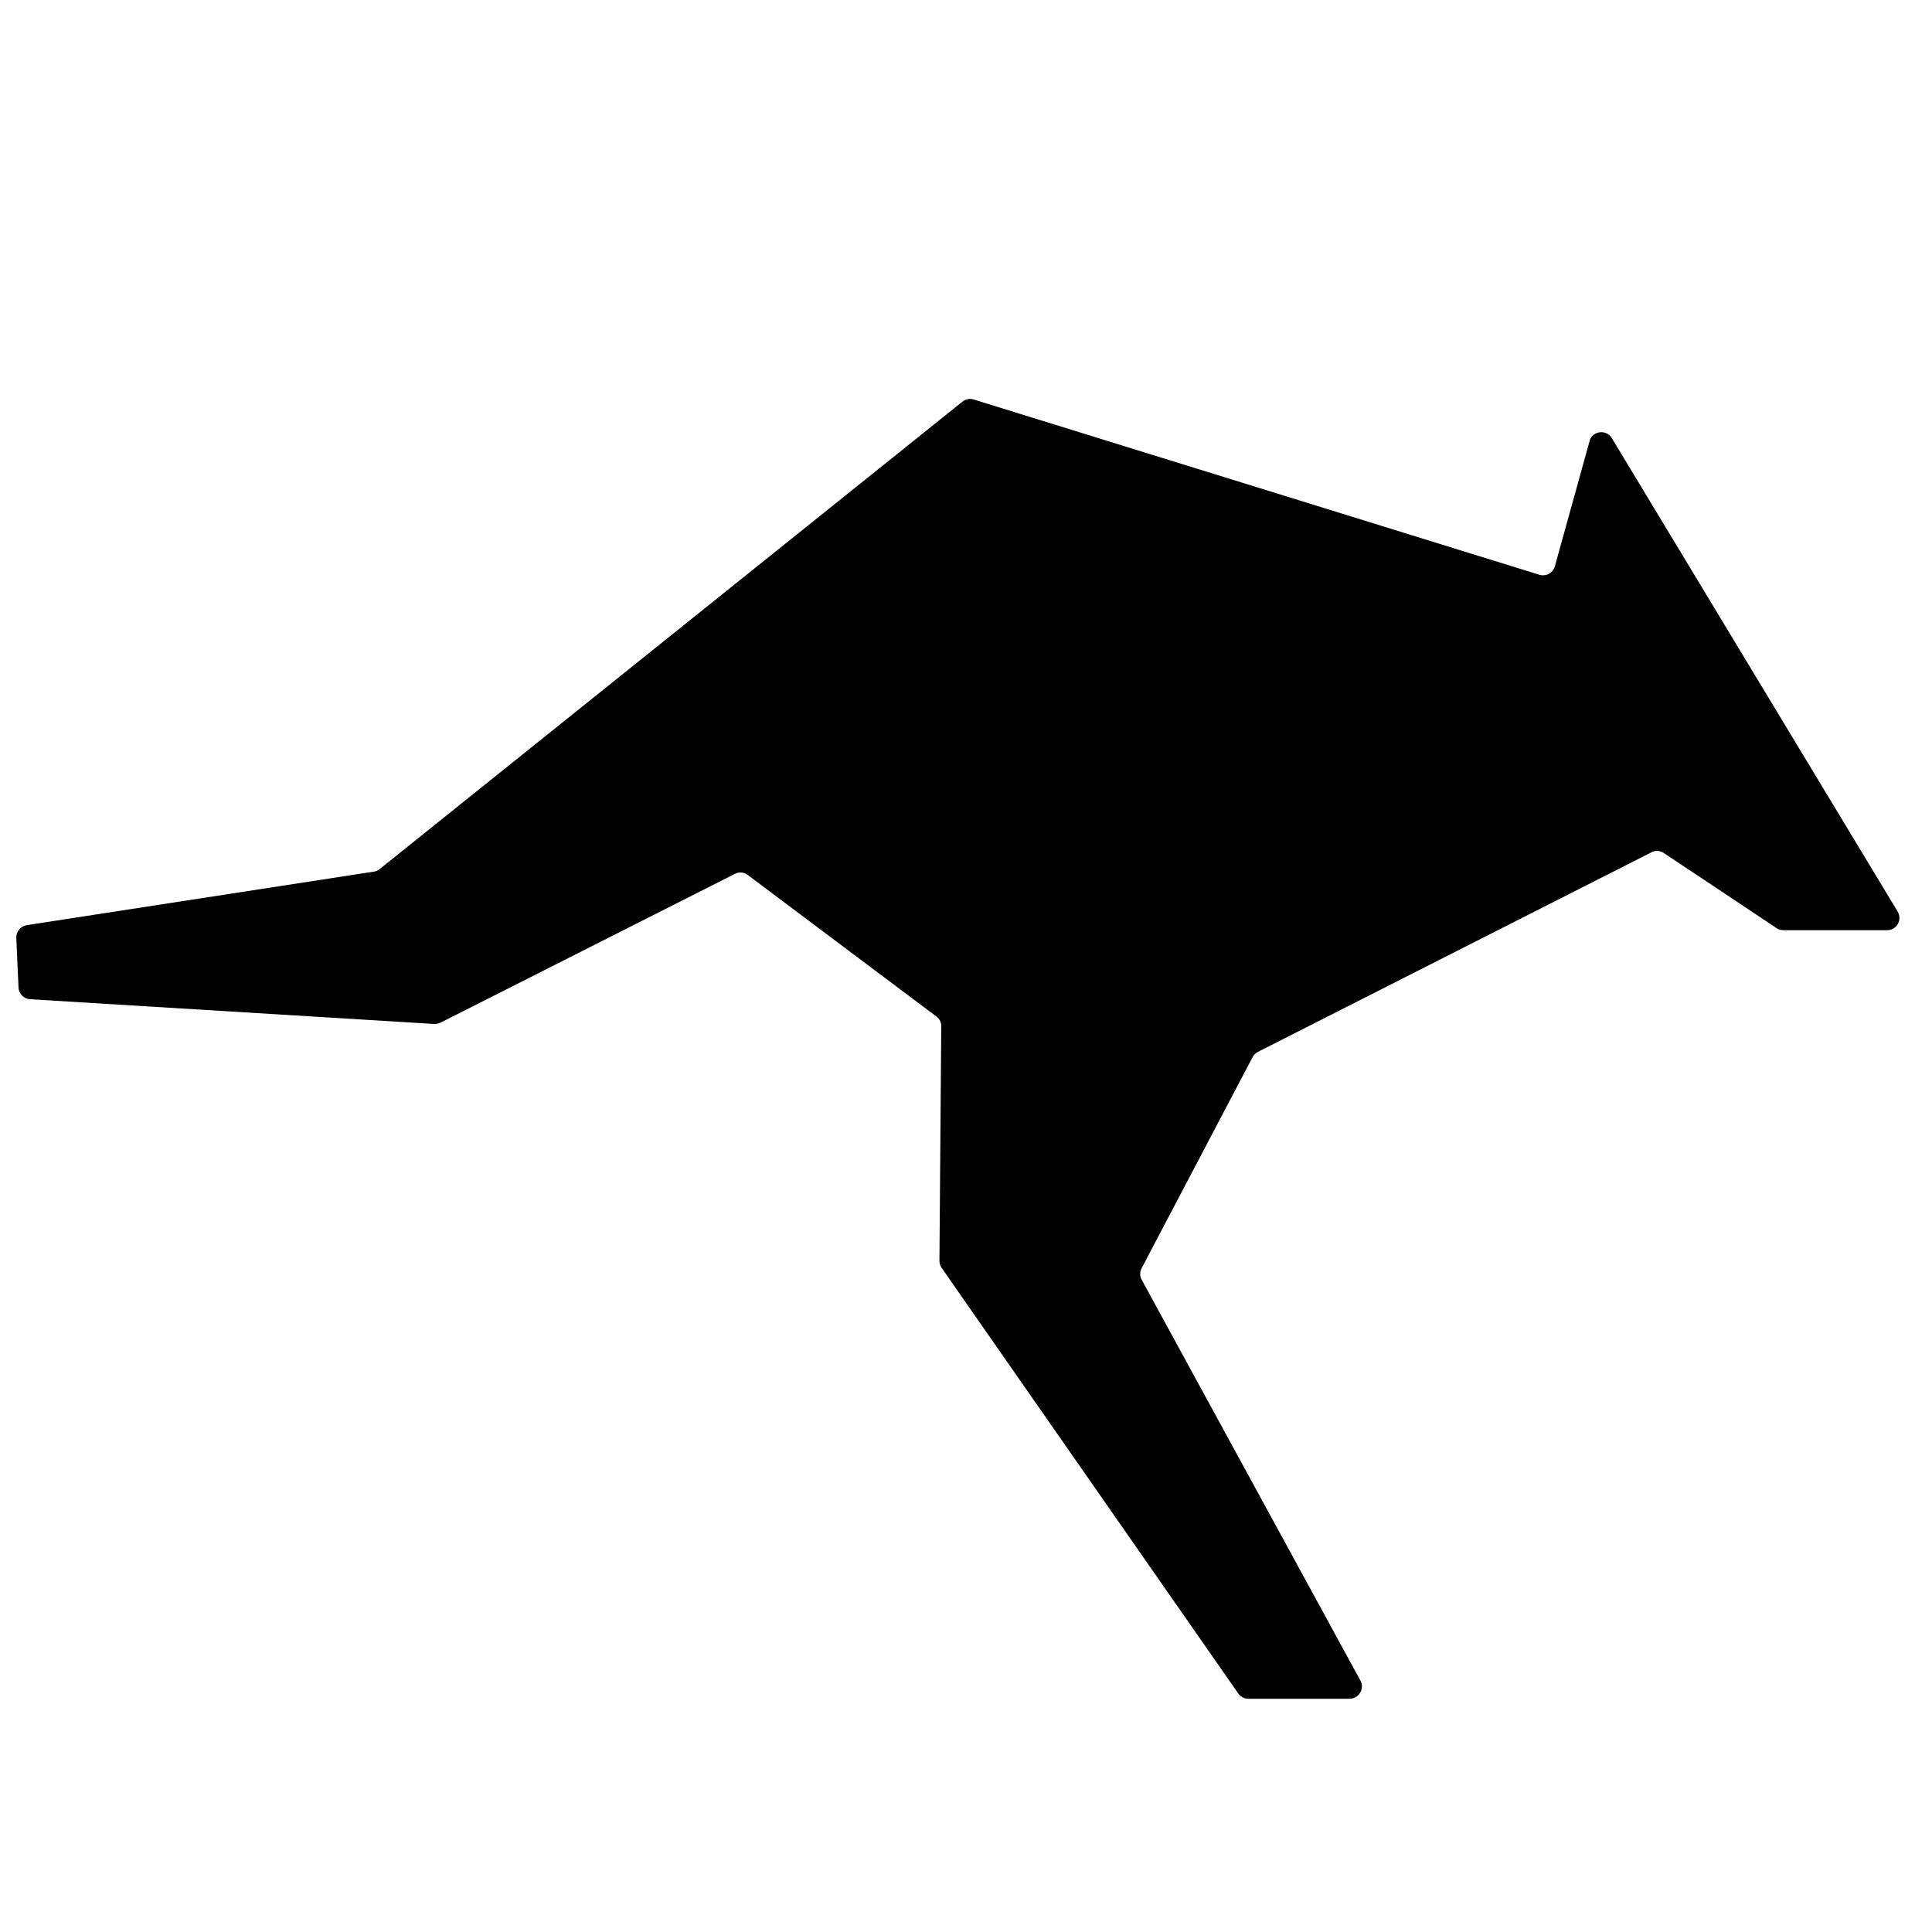
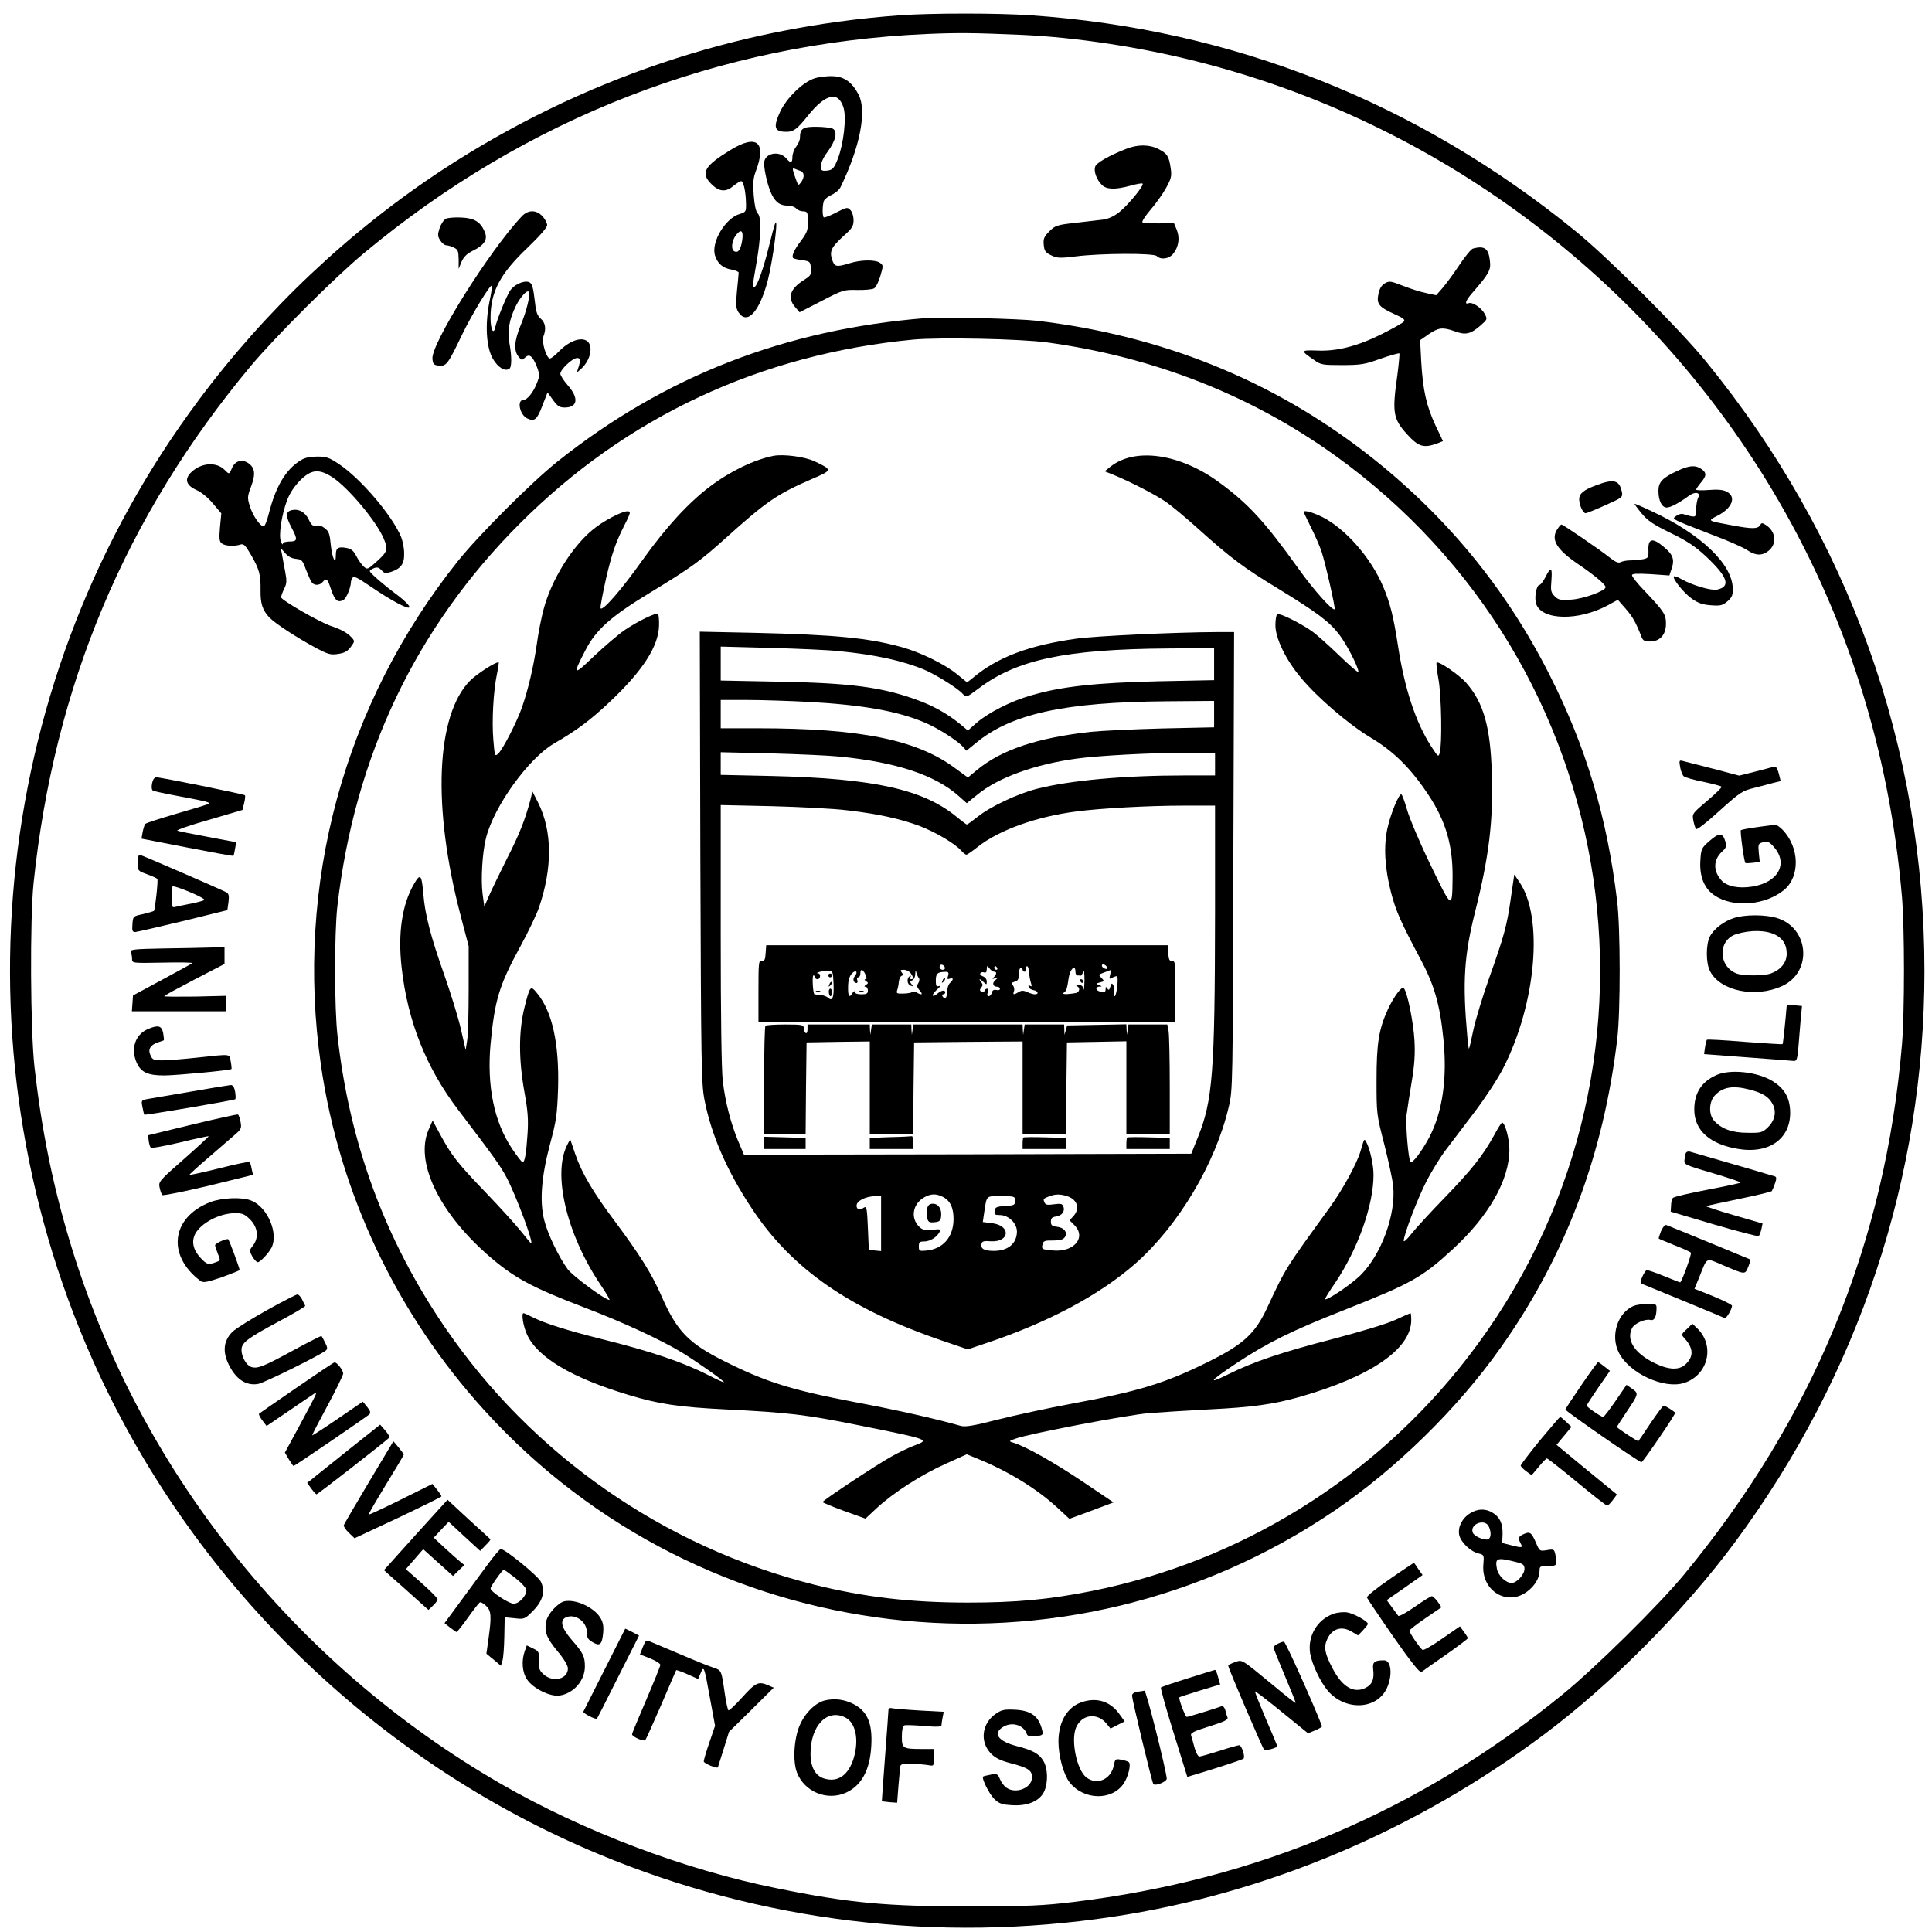
- <svg xmlns="http://www.w3.org/2000/svg" id="Layer_1" data-name="Layer 1" version="1.1" viewBox="0 0 96 96">
-   <defs>
-     <style>
-       .cls-1 {
-         fill: #000;
-         stroke-width: 0px;
-       }
-     </style>
-   </defs>
-   <path class="cls-1" d="M78.99,21.9l-1.73,6.24c-.09.33-.44.52-.77.42l-28.11-8.71c-.19-.06-.41-.02-.56.11l-28.95,23.22c-.08.07-.18.11-.29.13l-17.25,2.66c-.31.05-.53.32-.52.63l.11,2.47c.01.31.26.56.57.58l20.08,1.23c.11,0,.22-.02.31-.06l14.64-7.4c.21-.11.46-.08.64.06l9.37,7.03c.16.12.25.3.24.49l-.09,11.65c0,.13.04.25.11.35l14.74,21.15c.11.16.3.26.5.26h5.03c.46,0,.76-.5.54-.9l-10.87-19.92c-.1-.18-.1-.4,0-.58l5.51-10.48c.06-.11.15-.2.26-.26l19.56-9.92c.2-.1.43-.09.62.04l5.6,3.73c.1.07.22.1.34.1h5.15c.48,0,.77-.52.52-.93l-14.2-23.52c-.28-.46-.97-.36-1.11.15Z" />
+ <svg xmlns="http://www.w3.org/2000/svg" version="1.0" width="1024pt" height="1024pt" viewBox="0 0 1024 1024" preserveAspectRatio="xMidYMid meet">
+   <g transform="translate(0,1024) scale(0.1,-0.1)" fill="#000000" stroke="none">
+     <path d="M4770 10159 c-870 -63 -1693 -341 -2420 -816 -496 -325 -941 -745 -1300 -1228 -1086 -1458 -1302 -3404 -563 -5074 522 -1180 1496 -2133 2688 -2629 859 -358 1797 -471 2725 -331 815 123 1602 456 2280 963 358 267 747 659 1015 1021 657 887 1005 1934 1005 3028 0 1185 -400 2302 -1157 3230 -138 170 -520 552 -690 690 -838 683 -1819 1073 -2891 1146 -175 12 -522 12 -692 0z m650 -104 c282 -13 622 -64 925 -141 1267 -319 2369 -1139 3047 -2269 390 -651 622 -1377 689 -2160 14 -172 14 -605 0 -780 -89 -1055 -469 -1979 -1154 -2809 -135 -164 -471 -495 -645 -637 -760 -619 -1616 -982 -2593 -1100 -157 -19 -236 -23 -544 -23 -443 -1 -642 17 -1029 96 -488 98 -1027 303 -1461 553 -1103 637 -1929 1677 -2288 2885 -89 297 -147 586 -184 912 -22 194 -25 787 -5 978 109 1045 487 1944 1151 2740 127 152 445 470 601 599 858 715 1882 1113 2985 1161 166 7 248 6 505 -5z" />
+     <path d="M4318 9825 c-63 -20 -150 -105 -184 -179 -34 -75 -30 -100 18 -104 51 -4 69 8 131 86 93 116 161 131 188 41 16 -52 1 -188 -30 -270 -18 -46 -27 -58 -49 -62 -15 -3 -30 -3 -34 0 -18 10 -5 55 28 98 43 58 55 108 28 123 -11 5 -49 10 -87 10 -72 1 -87 -10 -87 -58 0 -12 -9 -33 -20 -47 -11 -14 -20 -39 -20 -54 0 -34 -9 -36 -32 -9 -39 45 -118 28 -118 -25 0 -41 21 -128 41 -167 22 -43 45 -58 87 -58 16 0 35 -7 42 -15 7 -8 23 -15 36 -15 20 0 24 -5 26 -32 3 -62 -1 -76 -35 -122 -37 -48 -53 -83 -43 -94 4 -3 25 -8 49 -11 40 -6 42 -8 45 -43 3 -34 -1 -39 -37 -62 -74 -47 -89 -94 -47 -143 l24 -28 117 60 c112 58 118 60 188 58 39 -1 79 3 89 8 10 5 25 35 34 66 16 54 16 57 -2 70 -24 17 -99 17 -160 -2 -71 -22 -81 -20 -94 20 -14 44 -4 65 63 126 44 39 51 51 51 82 0 22 -7 44 -17 54 -15 16 -20 15 -76 -14 -33 -17 -62 -28 -65 -25 -9 9 -7 76 3 91 5 8 24 22 42 30 19 9 39 27 45 41 103 213 139 401 95 488 -34 65 -74 95 -133 98 -29 2 -74 -3 -100 -11z m-75 -491 c21 -8 22 -33 3 -60 -14 -18 -15 -18 -24 6 -22 60 -25 73 -11 66 8 -3 22 -9 32 -12z" />
+     <path d="M3870 9444 c-139 -85 -159 -122 -97 -182 40 -39 75 -41 115 -7 17 14 35 25 40 25 13 0 25 -57 26 -119 1 -43 -1 -45 -33 -55 -77 -22 -154 -152 -131 -221 14 -43 42 -67 88 -74 20 -4 37 -11 37 -16 0 -6 -4 -50 -9 -98 -7 -73 -5 -92 8 -112 46 -70 112 2 156 171 29 115 60 362 36 293 -3 -8 -17 -60 -31 -117 -30 -121 -63 -212 -76 -212 -12 0 -12 -4 11 130 24 138 26 242 6 259 -9 8 -17 43 -21 94 -5 65 -3 91 10 127 60 157 7 202 -135 114z m64 -477 c-8 -49 -20 -68 -40 -60 -21 8 -17 56 7 87 27 35 40 24 33 -27z" />
+     <path d="M5969 9451 c-92 -36 -160 -75 -165 -96 -7 -26 9 -68 36 -95 25 -25 72 -26 152 -4 32 9 61 14 64 11 10 -9 -81 -119 -127 -154 -26 -20 -57 -34 -83 -37 -22 -3 -88 -10 -146 -17 -98 -11 -107 -14 -138 -45 -28 -28 -33 -39 -30 -71 3 -32 8 -41 39 -56 33 -16 46 -16 130 -6 133 17 414 18 430 2 22 -22 66 -15 88 13 29 37 35 84 18 126 l-15 36 -80 -2 c-44 0 -84 2 -87 6 -4 4 15 33 42 65 28 32 65 84 83 116 28 51 31 63 25 105 -9 64 -19 79 -65 102 -48 25 -110 25 -171 1z" />
+     <path d="M2765 9093 c-170 -180 -481 -676 -473 -755 3 -29 7 -33 35 -36 39 -4 48 9 124 168 50 103 148 265 156 256 2 -2 -3 -41 -13 -86 -24 -121 -17 -242 19 -303 27 -45 63 -67 86 -52 14 8 14 67 1 136 -12 62 -1 127 35 199 25 49 60 86 68 73 9 -15 -12 -102 -43 -176 -34 -82 -38 -135 -12 -167 17 -21 19 -21 35 -5 23 22 40 8 63 -50 15 -42 15 -47 -1 -87 -18 -47 -51 -88 -71 -88 -36 0 -19 -80 21 -98 38 -18 52 -6 80 69 l27 69 29 -40 c24 -33 35 -40 62 -40 69 0 76 50 17 117 -22 25 -40 53 -40 62 0 22 59 78 85 83 21 3 24 -9 10 -52 l-8 -25 23 20 c30 27 50 68 50 103 0 76 -90 70 -169 -12 -19 -20 -40 -36 -46 -36 -19 0 -45 87 -35 116 16 41 11 73 -14 95 -18 16 -25 35 -30 82 -10 86 -15 105 -33 112 -28 10 -81 -15 -101 -48 -23 -39 -68 -151 -77 -191 -9 -44 -25 -13 -25 49 0 139 51 235 198 374 63 61 102 105 102 118 0 11 -11 32 -25 47 -33 35 -76 35 -110 -1z" />
+     <path d="M2364 9081 c-11 -5 -26 -27 -34 -50 -11 -35 -11 -43 4 -66 9 -14 23 -25 31 -25 8 0 26 -5 40 -12 22 -10 25 -18 26 -62 l0 -51 15 37 c12 27 28 43 60 59 60 29 80 59 64 98 -22 54 -54 75 -123 78 -34 2 -71 -1 -83 -6z" />
+     <path d="M7808 8923 c-10 -2 -42 -41 -72 -86 -30 -45 -70 -100 -89 -122 l-35 -40 -55 12 c-30 6 -85 24 -123 39 -62 24 -70 26 -93 13 -18 -10 -29 -28 -35 -57 -11 -53 2 -69 85 -107 48 -21 58 -29 49 -40 -6 -7 -57 -36 -113 -64 -129 -65 -240 -94 -346 -89 -88 3 -89 0 -19 -48 39 -28 46 -29 152 -29 100 0 121 4 204 34 52 18 96 30 99 28 2 -3 -3 -56 -11 -118 -28 -196 -22 -229 51 -310 62 -68 89 -76 164 -48 l27 11 -40 84 c-48 104 -66 185 -75 335 l-6 116 46 32 c52 35 73 38 138 15 56 -21 83 -15 134 29 39 34 39 35 25 62 -17 33 -66 66 -86 58 -24 -9 -15 15 19 54 88 101 100 121 94 169 -7 67 -28 83 -89 67z" />
+     <path d="M4905 8554 c-746 -60 -1382 -308 -1950 -760 -141 -113 -416 -388 -529 -529 -603 -756 -863 -1714 -725 -2670 98 -679 401 -1319 868 -1832 1156 -1271 3077 -1498 4501 -532 329 223 657 544 886 869 341 482 543 1019 616 1635 17 144 17 586 -1 730 -53 444 -165 818 -361 1204 -233 459 -552 844 -961 1163 -505 393 -1093 630 -1754 708 -94 11 -503 21 -590 14z m645 -129 c564 -77 1078 -279 1520 -595 1554 -1111 1875 -3277 709 -4785 -494 -640 -1207 -1082 -1999 -1239 -223 -44 -395 -60 -650 -60 -304 0 -550 29 -815 95 -796 200 -1495 687 -1957 1364 -317 464 -506 976 -569 1545 -17 147 -17 542 -1 685 91 796 416 1479 967 2030 565 566 1276 898 2085 975 139 13 573 4 710 -15z" />
+     <path d="M4100 7824 c-101 -20 -225 -79 -335 -161 -116 -87 -235 -217 -360 -392 -111 -157 -215 -276 -222 -254 -2 6 12 81 31 165 28 118 47 175 84 251 47 93 48 97 26 97 -29 0 -128 -52 -182 -97 -111 -91 -220 -267 -261 -423 -11 -41 -28 -124 -36 -185 -17 -118 -44 -233 -77 -330 -26 -77 -103 -227 -127 -249 -18 -17 -19 -14 -26 70 -9 102 0 261 19 352 7 34 11 62 9 62 -20 0 -114 -61 -150 -96 -183 -183 -203 -672 -51 -1249 l42 -160 0 -225 c0 -124 -3 -247 -8 -275 l-8 -50 -25 110 c-14 61 -54 191 -89 290 -72 204 -101 316 -110 425 -9 105 -16 113 -49 56 -64 -109 -87 -263 -66 -446 32 -284 130 -530 300 -753 197 -259 222 -295 256 -358 50 -95 145 -349 130 -349 -2 0 -25 28 -53 63 -27 34 -112 128 -189 208 -149 155 -180 195 -241 308 l-39 72 -22 -50 c-71 -167 51 -429 309 -658 142 -125 232 -174 530 -288 194 -74 398 -169 505 -234 81 -50 227 -153 222 -157 -2 -2 -37 14 -78 35 -133 69 -305 128 -576 195 -179 45 -295 82 -355 112 -26 13 -50 24 -53 24 -13 0 -2 -70 19 -115 56 -120 237 -228 536 -318 161 -49 270 -65 513 -77 336 -17 425 -27 712 -85 382 -77 375 -75 285 -109 -25 -10 -74 -33 -110 -53 -73 -39 -369 -235 -370 -244 0 -3 51 -24 113 -47 l114 -41 59 55 c87 81 237 178 365 235 l113 51 56 -23 c161 -65 313 -158 422 -258 l66 -61 117 43 117 44 -168 113 c-151 101 -300 185 -365 204 -23 7 -22 8 14 21 70 26 589 125 706 135 64 5 208 14 321 20 226 11 340 27 475 65 380 108 594 254 595 408 0 20 -2 37 -4 37 -2 0 -37 -16 -79 -35 -44 -21 -178 -61 -325 -100 -282 -73 -427 -122 -562 -189 -115 -57 -100 -37 44 59 163 108 293 172 564 279 362 143 418 174 582 325 191 175 300 367 300 528 0 57 -23 143 -39 143 -3 0 -23 -31 -43 -69 -58 -105 -117 -180 -261 -329 -73 -75 -152 -161 -175 -190 -23 -30 -42 -47 -42 -39 0 32 74 226 121 317 27 52 73 127 102 165 29 39 99 130 154 203 56 74 124 178 151 232 174 341 214 798 85 985 l-27 40 -18 -123 c-20 -145 -36 -204 -116 -428 -33 -93 -70 -214 -82 -269 -11 -54 -22 -101 -24 -103 -2 -1 -6 28 -9 65 -26 290 -17 428 42 663 73 289 96 479 88 730 -7 246 -44 377 -136 481 -38 43 -146 117 -157 107 -2 -3 2 -45 11 -93 15 -90 19 -338 6 -385 -7 -24 -9 -22 -46 35 -81 126 -140 303 -175 530 -24 156 -41 226 -79 316 -64 152 -199 306 -321 368 -55 27 -100 39 -100 27 0 -2 18 -39 39 -82 22 -44 47 -101 56 -129 21 -64 74 -299 69 -304 -10 -11 -113 104 -191 214 -180 251 -265 344 -422 459 -208 152 -446 186 -576 82 l-30 -24 45 -18 c86 -35 221 -104 278 -143 31 -21 109 -86 172 -143 175 -157 240 -206 423 -317 209 -128 273 -176 325 -244 39 -50 102 -173 102 -198 0 -7 -46 33 -102 87 -57 55 -123 114 -148 131 -64 44 -169 95 -180 88 -6 -4 -10 -30 -10 -59 0 -69 55 -183 135 -278 88 -106 253 -247 369 -317 121 -72 211 -160 305 -301 94 -141 132 -271 130 -443 -2 -169 -2 -169 -116 67 -57 117 -112 248 -125 293 -13 46 -27 83 -31 83 -14 0 -56 -103 -73 -179 -21 -94 -15 -212 19 -342 26 -99 50 -153 155 -351 73 -135 104 -242 122 -422 22 -210 -4 -389 -75 -525 -38 -71 -89 -140 -99 -130 -11 11 -27 196 -21 249 4 30 16 109 27 175 15 88 19 147 15 220 -5 94 -38 260 -57 278 -10 12 -53 -46 -84 -113 -48 -105 -60 -180 -60 -375 0 -179 0 -181 41 -340 22 -88 44 -187 47 -220 16 -151 -63 -366 -174 -475 -49 -48 -178 -135 -187 -126 -2 1 22 41 54 87 121 180 203 412 203 572 0 53 -19 139 -38 173 -12 21 -10 23 -32 -51 -20 -66 -96 -204 -162 -295 -238 -328 -231 -316 -331 -530 -64 -138 -126 -195 -309 -286 -231 -115 -370 -158 -728 -224 -124 -23 -300 -61 -391 -84 -124 -32 -172 -40 -195 -34 -133 38 -341 85 -566 127 -334 64 -470 106 -692 218 -189 95 -249 158 -332 348 -51 116 -112 213 -246 393 -114 152 -174 254 -208 352 l-28 82 -15 -29 c-80 -154 -4 -474 175 -741 31 -45 52 -82 48 -82 -23 0 -195 127 -222 164 -46 63 -105 185 -123 257 -26 99 -16 231 30 404 34 127 38 155 43 300 6 234 -31 403 -110 499 -37 46 -39 44 -70 -81 -29 -122 -29 -269 1 -438 19 -104 22 -149 17 -225 -7 -107 -15 -150 -26 -150 -5 0 -30 33 -57 73 -94 141 -133 330 -113 553 22 232 45 311 157 516 41 75 85 167 99 206 73 212 72 408 -5 560 l-29 57 -11 -45 c-28 -105 -57 -180 -125 -313 -39 -78 -82 -167 -95 -197 l-24 -55 -9 65 c-10 77 -2 220 18 299 43 169 225 421 360 500 121 70 192 123 296 221 175 165 258 294 261 404 1 30 -2 58 -5 62 -10 9 -107 -38 -178 -86 -33 -23 -106 -85 -162 -138 -110 -106 -115 -103 -46 30 57 111 135 181 352 312 210 128 259 164 390 282 220 198 275 235 459 315 111 48 111 48 12 95 -50 23 -162 38 -215 28z" />
+     <path d="M3712 5699 c4 -1104 5 -1201 22 -1289 36 -185 119 -377 252 -577 212 -320 518 -532 1011 -700 l132 -45 83 28 c337 111 615 259 806 427 228 201 425 531 495 832 21 88 21 112 24 1303 l4 1212 -88 0 c-228 -1 -649 -21 -748 -35 -251 -35 -418 -98 -549 -208 l-30 -24 -53 43 c-66 54 -193 116 -293 144 -178 49 -353 66 -783 76 l-288 6 3 -1193z m733 1090 c195 -19 340 -51 455 -99 64 -28 177 -98 203 -128 18 -20 18 -20 84 29 202 153 460 208 1003 212 l245 2 0 -85 0 -85 -300 -6 c-328 -8 -508 -27 -671 -75 -106 -30 -227 -92 -289 -146 l-45 -40 -42 35 c-68 55 -141 96 -227 127 -186 68 -350 90 -738 97 l-303 6 0 90 0 90 263 -7 c144 -4 307 -11 362 -17z m-162 -269 c291 -16 476 -49 619 -110 71 -30 170 -94 202 -128 l18 -21 47 38 c188 158 472 220 1016 224 l250 2 0 -70 0 -70 -275 -6 c-151 -4 -322 -12 -380 -18 -284 -32 -473 -95 -603 -203 l-47 -39 -63 46 c-204 154 -503 215 -1054 215 l-193 0 0 75 0 75 143 0 c78 0 222 -5 320 -10z m167 -290 c302 -30 506 -98 630 -208 l44 -39 56 45 c109 90 304 161 525 191 114 16 393 31 578 31 l157 0 0 -60 0 -60 -162 0 c-320 0 -606 -26 -783 -71 -101 -26 -244 -93 -312 -147 -29 -23 -55 -42 -58 -42 -4 0 -27 18 -53 39 -177 147 -437 205 -979 218 l-273 6 0 60 0 60 263 -6 c144 -4 309 -11 367 -17z m42 -285 c165 -19 284 -46 385 -84 84 -33 184 -92 217 -129 11 -12 23 -22 28 -22 5 0 32 19 61 42 111 88 310 160 522 187 127 17 386 31 568 31 l167 0 0 -572 c-1 -846 -12 -992 -93 -1191 l-33 -82 -1186 -3 -1185 -2 -31 73 c-38 91 -68 206 -81 317 -7 52 -11 352 -11 774 l0 689 273 -6 c149 -4 329 -13 399 -22z m506 -2049 c39 -20 57 -60 56 -121 -2 -92 -55 -153 -140 -163 -42 -4 -44 -3 -44 22 0 22 4 26 28 26 31 0 67 22 81 49 9 16 6 18 -38 13 -40 -3 -52 -1 -70 17 -45 45 -34 117 23 152 37 23 67 24 104 5z m661 3 c52 -18 66 -66 30 -105 l-20 -22 25 -25 c65 -65 0 -144 -111 -135 -61 5 -64 7 -57 34 4 17 13 20 56 19 37 0 53 5 62 18 16 25 -4 51 -43 55 -25 3 -31 8 -31 27 0 18 6 24 26 27 32 4 50 28 40 53 -5 15 -14 17 -50 12 -35 -5 -45 -3 -50 10 -8 19 -7 19 24 32 34 13 61 13 99 0z m-989 -145 l0 -145 -32 3 -33 3 -5 117 c-4 101 -7 116 -20 108 -24 -16 -40 -11 -40 10 0 25 48 49 98 50 l32 0 0 -146z m710 122 c0 -23 -4 -25 -52 -28 -46 -3 -53 -6 -56 -25 -3 -20 1 -23 27 -23 46 0 91 -43 91 -88 -1 -63 -47 -102 -122 -102 -51 0 -71 11 -66 36 3 15 11 18 49 15 103 -6 108 85 5 96 l-47 6 6 41 c16 104 8 96 91 96 72 0 74 -1 74 -24z" />
+     <path d="M4058 5188 c-2 -35 -6 -42 -20 -40 -17 3 -18 -10 -18 -160 l0 -163 1105 0 1105 0 0 161 c0 148 -1 162 -17 160 -14 -1 -19 8 -21 42 l-3 42 -1064 0 -1064 0 -3 -42z m950 -76 c2 -7 -3 -12 -12 -12 -9 0 -16 7 -16 16 0 17 22 14 28 -4z m860 0 c2 -7 -2 -10 -12 -6 -9 3 -16 11 -16 16 0 13 23 5 28 -10z m-599 -22 c15 0 14 -13 -1 -29 -11 -10 -9 -11 7 -6 19 6 19 6 1 -9 -19 -16 -14 -36 10 -36 8 0 14 -5 14 -11 0 -6 -9 -9 -19 -6 -13 3 -21 -1 -24 -14 -3 -11 -10 -19 -17 -19 -7 0 -9 8 -5 20 3 11 2 20 -3 20 -6 0 -12 -5 -14 -12 -2 -6 -10 -8 -17 -4 -9 6 -9 11 0 22 9 11 9 17 -1 29 -16 20 -6 19 14 -1 15 -14 16 -14 16 5 0 11 -9 22 -20 26 -11 4 -18 11 -14 16 3 6 12 8 20 5 9 -4 14 2 14 17 1 20 2 21 14 5 7 -10 18 -18 25 -18z m16 20 c3 -5 1 -10 -4 -10 -6 0 -11 5 -11 10 0 6 2 10 4 10 3 0 8 -4 11 -10z m170 -27 c0 -16 5 -39 9 -52 6 -18 5 -22 -4 -16 -8 5 -11 3 -8 -6 3 -8 14 -15 26 -17 24 -4 30 -22 7 -22 -8 0 -26 5 -40 12 -21 9 -31 9 -46 0 -26 -16 -32 -15 -25 4 4 9 1 23 -5 31 -10 11 -8 15 9 20 17 4 22 13 22 39 0 19 5 34 10 34 6 0 10 -4 10 -10 0 -5 5 -10 10 -10 6 0 9 3 9 8 -3 15 1 25 8 19 3 -4 7 -19 8 -34z m245 7 c0 -11 5 -20 10 -20 6 0 13 0 18 -1 4 0 10 10 14 23 3 13 6 -8 6 -47 -1 -38 -3 -60 -5 -47 -3 15 -11 22 -26 21 -12 0 -16 -3 -9 -6 18 -7 15 -31 -5 -36 -10 -2 -31 -5 -48 -6 -21 0 -26 2 -16 8 13 9 17 21 25 76 6 48 36 77 36 35z m-1282 -64 c3 -73 -6 -96 -29 -74 -8 7 -27 14 -42 15 -16 0 -30 3 -31 4 -8 10 -12 99 -5 99 5 0 9 -4 9 -10 0 -5 6 -10 13 -10 16 0 19 30 3 31 -22 1 27 15 52 14 26 0 27 -2 30 -69z m112 39 c-12 -14 -6 -35 10 -35 5 0 7 7 4 15 -4 8 -1 15 5 15 6 0 11 9 11 20 0 27 13 25 27 -5 8 -19 8 -25 0 -25 -7 0 -5 -5 3 -10 13 -9 13 -11 0 -20 -10 -6 -11 -10 -2 -10 6 0 12 -9 12 -20 0 -16 -7 -20 -35 -20 -21 0 -35 5 -35 13 0 6 -5 4 -11 -5 -17 -30 -25 -20 -24 31 0 34 7 56 20 71 21 23 35 9 15 -15z m296 18 c16 -22 17 -33 3 -33 -5 0 -7 5 -3 12 4 7 3 8 -4 4 -18 -11 -14 -43 4 -50 14 -5 15 -4 5 8 -9 11 -8 15 4 20 8 3 16 18 16 33 1 21 3 23 6 8 3 -11 9 -24 13 -29 5 -5 3 -17 -3 -27 -9 -14 -7 -22 7 -38 20 -22 12 -28 -14 -12 -8 6 -19 7 -25 3 -5 -4 -27 -8 -48 -8 -33 -1 -37 1 -32 17 4 11 8 31 9 46 2 15 8 29 15 31 9 3 9 7 0 18 -9 11 -7 14 11 14 13 0 29 -8 36 -17z m1058 -9 c-6 -24 -5 -25 13 -15 11 5 22 9 24 6 8 -8 -3 -105 -13 -105 -5 0 -7 9 -3 20 3 11 2 27 -3 36 -9 15 -10 15 -17 -6 -6 -18 -9 -20 -16 -9 -7 11 -9 10 -9 -3 0 -19 -8 -22 -34 -12 -21 8 -20 24 2 25 15 0 14 1 -2 8 -18 7 -18 8 4 14 24 6 24 7 8 24 -17 16 -16 18 15 29 17 6 33 12 35 13 1 0 -1 -11 -4 -25z m-859 -6 c-6 -17 -4 -20 9 -15 20 8 21 -6 1 -23 -8 -7 -15 -28 -15 -46 0 -33 -12 -45 -25 -24 -3 6 -1 10 4 10 6 0 11 5 11 10 0 15 -21 12 -42 -7 -10 -9 -21 -13 -24 -10 -4 3 7 17 22 32 17 14 22 23 12 19 -15 -5 -18 0 -18 29 0 37 9 45 48 46 19 1 22 -3 17 -21z" />
+     <path d="M5725 5040 c3 -5 8 -10 11 -10 2 0 4 5 4 10 0 6 -5 10 -11 10 -5 0 -7 -4 -4 -10z" />
+     <path d="M4390 5070 c0 -5 5 -10 10 -10 6 0 10 5 10 10 0 6 -4 10 -10 10 -5 0 -10 -4 -10 -10z" />
+     <path d="M4396 5023 c-6 -14 -5 -15 5 -6 7 7 10 15 7 18 -3 3 -9 -2 -12 -12z" />
+     <path d="M4393 4980 c1 -11 5 -20 9 -20 4 0 8 9 8 20 0 11 -4 20 -9 20 -6 0 -9 -9 -8 -20z" />
+     <path d="M4328 4983 c7 -3 16 -2 19 1 4 3 -2 6 -13 5 -11 0 -14 -3 -6 -6z" />
+     <path d="M4558 4983 c7 -3 16 -2 19 1 4 3 -2 6 -13 5 -11 0 -14 -3 -6 -6z" />
+     <path d="M4996 5043 c-6 -14 -5 -15 5 -6 7 7 10 15 7 18 -3 3 -9 -2 -12 -12z" />
+     <path d="M4057 4803 c-4 -3 -7 -134 -7 -290 l0 -283 110 0 110 0 2 243 3 242 168 3 167 2 0 -245 0 -245 115 0 115 0 2 243 3 242 288 3 287 2 0 -245 0 -245 115 0 115 0 2 243 3 242 158 3 157 3 0 -246 0 -245 115 0 115 0 0 253 c0 138 -3 269 -6 290 l-7 37 -103 0 -103 0 -4 -27 -4 -28 -2 28 -1 28 -157 -3 -157 -3 -7 -25 -7 -25 -1 28 -1 27 -104 0 -105 0 -4 -27 -4 -28 -2 28 -1 27 -289 0 -290 0 -4 -27 -4 -28 -2 28 -1 27 -104 0 -105 0 -4 -27 -4 -28 -2 28 -1 27 -165 0 -165 0 0 -26 c0 -14 -4 -23 -10 -19 -5 3 -10 15 -10 26 0 17 -8 19 -98 19 -54 0 -102 -3 -105 -7z" />
+     <path d="M4050 4183 l0 -33 110 0 110 0 0 29 0 30 -110 3 -110 3 0 -32z" />
+     <path d="M4718 4213 l-108 -4 0 -29 0 -30 115 0 115 0 0 35 c0 19 -3 34 -7 33 -5 -1 -56 -4 -115 -5z" />
+     <path d="M5424 4211 c-2 -2 -4 -17 -4 -33 l0 -28 115 0 115 0 0 29 0 30 -111 3 c-61 2 -113 1 -115 -1z" />
+     <path d="M5974 4211 c-2 -2 -4 -17 -4 -33 l0 -28 115 0 115 0 0 29 0 30 -111 3 c-61 2 -113 1 -115 -1z" />
+     <path d="M4914 3835 c-3 -14 -3 -37 0 -51 6 -21 11 -25 39 -22 26 2 33 8 35 30 5 39 -14 68 -43 68 -18 0 -26 -7 -31 -25z" />
+     <path d="M1595 7801 c-80 -48 -134 -139 -171 -286 -9 -36 -21 -65 -26 -65 -19 0 -58 57 -73 105 -15 47 -14 53 6 107 25 66 20 100 -16 124 -34 22 -69 11 -85 -26 -15 -36 -15 -35 -40 -10 -42 42 -120 38 -172 -9 -43 -38 -34 -73 25 -99 25 -11 61 -41 86 -71 l44 -52 -7 -73 c-5 -60 -4 -75 9 -86 17 -14 67 -17 100 -6 17 5 26 -4 56 -56 44 -76 51 -105 50 -185 -1 -72 10 -107 47 -146 31 -32 144 -106 248 -162 63 -33 76 -37 116 -31 34 5 50 14 67 37 22 30 22 31 4 51 -21 23 -54 42 -111 61 -61 21 -262 137 -262 151 0 7 7 27 16 45 14 28 15 42 5 94 -7 34 -14 76 -17 92 l-6 30 24 -27 c15 -18 35 -28 57 -30 31 -3 35 -8 53 -58 12 -30 25 -61 31 -67 13 -18 42 -16 57 2 20 24 26 19 45 -40 20 -58 35 -71 65 -55 16 9 39 64 40 95 0 6 4 16 9 23 6 10 27 0 87 -41 118 -81 214 -132 214 -114 0 8 -26 34 -57 58 -81 60 -153 123 -153 132 0 4 10 11 23 16 16 6 26 3 39 -11 15 -17 21 -18 51 -9 53 18 71 43 69 100 0 27 -8 65 -16 85 -47 114 -215 310 -329 386 -52 35 -67 40 -116 40 -37 0 -66 -6 -86 -19z m169 -92 c84 -56 232 -233 270 -324 24 -57 20 -69 -35 -119 -50 -45 -52 -46 -71 -29 -11 10 -29 35 -39 55 -15 29 -27 39 -53 44 -45 8 -56 0 -56 -39 0 -57 -20 -14 -27 57 -5 55 -10 70 -31 86 -15 12 -33 18 -46 14 -17 -4 -25 2 -39 31 -19 41 -54 60 -91 51 -33 -8 -33 -31 -1 -92 34 -64 32 -74 -10 -74 -21 0 -35 -5 -36 -12 0 -7 -5 -2 -10 12 -13 31 3 139 32 217 14 38 38 74 69 106 60 60 101 64 174 16z" />
+     <path d="M8890 7744 c-78 -36 -100 -59 -100 -105 0 -52 18 -89 44 -89 20 0 64 23 120 64 33 23 62 15 46 -13 -5 -11 -10 -38 -10 -61 0 -45 0 -45 -71 -24 -8 2 -23 -2 -34 -10 -18 -13 -18 -14 5 -26 12 -7 93 -39 179 -72 86 -32 172 -70 192 -84 43 -29 78 -31 112 -4 47 37 40 105 -16 139 -17 11 -21 10 -29 -3 -11 -20 -43 -20 -149 0 -131 24 -130 23 -77 50 79 40 103 101 50 128 -19 10 -47 13 -95 9 -37 -3 -67 -2 -67 2 0 4 11 20 25 37 31 36 31 52 3 72 -32 22 -65 20 -128 -10z" />
+     <path d="M8460 7668 c-67 -25 -90 -44 -90 -74 0 -30 20 -74 34 -74 6 0 53 19 104 42 92 41 94 43 88 72 -13 62 -43 69 -136 34z" />
+     <path d="M8700 7520 c34 -41 63 -60 155 -105 88 -43 130 -71 187 -124 116 -109 133 -160 59 -176 -31 -7 -134 24 -190 56 -18 11 -36 17 -39 14 -10 -10 53 -89 96 -119 32 -22 56 -31 100 -34 51 -4 62 -1 88 21 24 21 29 32 28 69 -3 129 -171 289 -431 409 -46 22 -86 39 -89 39 -3 0 13 -22 36 -50z" />
+     <path d="M8256 7438 c-39 -56 -8 -109 110 -189 84 -57 144 -107 144 -121 0 -19 -113 -61 -180 -66 -60 -4 -70 -2 -90 18 -20 20 -22 30 -17 86 5 70 -3 73 -33 13 -11 -21 -25 -39 -30 -39 -17 0 -29 -69 -18 -101 30 -87 223 -91 378 -8 l55 30 42 -48 c37 -43 53 -71 84 -150 7 -18 16 -23 44 -23 53 0 85 36 85 94 0 50 -10 65 -117 178 -35 36 -63 72 -63 79 0 9 23 10 99 6 l99 -7 12 36 c17 50 7 76 -46 119 -57 47 -80 40 -77 -23 1 -37 -1 -40 -29 -46 -17 -3 -46 -6 -65 -6 -19 0 -42 -4 -52 -9 -13 -7 -28 -1 -62 26 -47 38 -245 173 -253 173 -3 0 -12 -10 -20 -22z" />
+     <path d="M8905 6174 c4 -22 13 -44 20 -49 7 -6 54 -19 104 -29 51 -11 93 -22 96 -26 2 -3 -32 -37 -76 -74 -79 -67 -81 -69 -74 -105 4 -20 10 -40 15 -45 5 -5 60 38 124 97 109 98 121 106 184 121 37 10 83 21 103 27 l37 9 -10 40 c-8 30 -15 39 -27 36 -9 -3 -54 -14 -99 -26 l-84 -21 -136 36 c-76 19 -147 38 -160 41 -22 6 -23 5 -17 -32z" />
+     <path d="M806 6088 c-4 -19 -2 -34 4 -38 6 -4 68 -17 138 -30 70 -13 136 -26 147 -30 25 -10 33 -6 -164 -64 -85 -25 -157 -48 -161 -53 -4 -4 -10 -24 -14 -43 l-6 -35 242 -47 c133 -26 243 -46 245 -44 2 2 6 19 9 38 l6 34 -149 28 c-81 15 -155 30 -163 33 -8 3 66 29 165 57 l180 53 9 36 c5 20 7 39 4 42 -6 6 -444 95 -469 95 -11 0 -19 -12 -23 -32z" />
+     <path d="M9313 5856 c-45 -6 -84 -14 -86 -16 -5 -6 17 -168 24 -174 2 -2 20 -1 40 1 l36 5 -5 48 c-4 47 -3 49 23 56 24 6 33 2 56 -24 79 -88 25 -189 -113 -211 -73 -12 -137 1 -165 34 -44 50 -42 108 4 151 23 21 25 28 17 56 -13 45 -33 45 -84 0 -43 -38 -44 -41 -48 -108 -4 -83 22 -145 77 -181 99 -66 270 -51 368 31 84 71 81 222 -7 316 -16 17 -34 29 -42 29 -7 -1 -50 -7 -95 -13z" />
+     <path d="M730 5667 c0 -43 1 -43 50 -61 28 -10 52 -21 54 -25 5 -8 -12 -162 -18 -169 -3 -2 -29 -10 -58 -17 -53 -11 -53 -12 -56 -53 -3 -35 0 -42 15 -42 10 1 124 27 253 58 l235 58 6 42 c4 35 2 45 -12 53 -35 18 -452 199 -460 199 -5 0 -9 -19 -9 -43z m353 -197 c-4 -4 -35 -12 -68 -19 -33 -6 -70 -14 -82 -17 -22 -6 -23 -3 -23 48 0 30 2 57 5 60 3 3 44 -10 91 -30 46 -19 81 -38 77 -42z" />
+     <path d="M9192 5375 c-54 -17 -107 -57 -129 -98 -22 -43 -22 -142 1 -185 54 -105 241 -143 382 -78 163 75 143 310 -30 361 -61 18 -166 18 -224 0z m219 -90 c40 -21 59 -53 59 -100 0 -46 -31 -85 -83 -104 -36 -14 -147 -14 -182 -1 -99 38 -101 178 -2 209 75 23 157 22 208 -4z" />
+     <path d="M867 5213 c-157 -3 -178 -5 -173 -19 3 -9 6 -25 6 -37 0 -22 2 -22 162 -19 89 2 160 1 157 -3 -3 -3 -75 -42 -160 -88 l-154 -83 -3 -42 -3 -42 250 0 251 0 0 41 0 41 -165 -4 c-91 -1 -165 -1 -165 2 0 3 72 42 160 88 l160 83 0 45 0 44 -72 -2 c-40 -1 -153 -4 -251 -5z" />
+     <path d="M9470 4910 c-5 -63 -19 -202 -22 -204 -1 -2 -92 4 -200 12 -109 9 -199 14 -201 11 -2 -2 -7 -20 -10 -40 l-5 -36 226 -17 c125 -9 236 -18 247 -19 18 -2 21 6 27 73 3 41 9 107 12 146 l7 72 -41 4 c-22 2 -40 1 -40 -2z" />
+     <path d="M784 4786 c-69 -30 -93 -107 -58 -182 23 -48 59 -64 144 -64 62 0 351 27 357 34 1 1 0 19 -4 39 -7 43 6 41 -173 22 -74 -8 -159 -15 -188 -15 -47 0 -54 3 -64 26 -15 32 -2 55 38 69 16 5 30 10 32 11 2 1 0 18 -3 38 -8 40 -26 45 -81 22z" />
+     <path d="M9095 4541 c-78 -36 -115 -95 -115 -182 0 -111 84 -185 235 -209 167 -27 281 59 273 206 -4 70 -32 116 -93 154 -81 50 -227 65 -300 31z m178 -76 c71 -18 103 -39 123 -78 21 -40 11 -87 -27 -123 -28 -27 -36 -29 -107 -28 -82 0 -138 21 -177 64 -30 33 -27 101 4 134 42 45 96 54 184 31z" />
+     <path d="M1010 4454 c-107 -18 -210 -36 -228 -39 -33 -6 -34 -7 -27 -43 4 -20 8 -38 10 -40 4 -4 476 76 482 82 3 3 2 21 -1 41 -5 24 -12 35 -24 34 -9 -1 -105 -16 -212 -35z" />
+     <path d="M1020 4280 l-235 -57 3 -29 c2 -16 7 -32 11 -37 4 -4 74 9 156 28 81 20 149 34 151 33 1 -2 -58 -57 -132 -122 -130 -114 -135 -120 -128 -150 3 -17 10 -35 14 -40 4 -4 114 18 245 49 l236 58 -7 31 c-3 17 -8 34 -10 37 -2 4 -74 -11 -160 -33 -86 -21 -158 -37 -160 -35 -2 1 46 45 107 97 60 52 124 107 140 121 27 24 30 31 24 63 -4 20 -10 38 -14 39 -3 2 -112 -22 -241 -53z" />
+     <path d="M8935 4128 c-3 -7 -6 -24 -7 -37 -3 -23 5 -27 150 -69 84 -25 150 -47 147 -50 -2 -3 -82 -20 -176 -38 -95 -18 -176 -37 -182 -43 -5 -5 -10 -23 -10 -41 l-2 -32 230 -68 c127 -37 233 -65 237 -61 4 4 10 20 14 37 l6 29 -151 44 c-83 24 -150 46 -148 48 3 2 80 19 173 38 92 19 171 38 175 42 3 5 11 23 17 41 9 25 8 34 -1 37 -9 3 -250 74 -450 131 -9 3 -19 -1 -22 -8z" />
+     <path d="M1113 3868 c-206 -81 -230 -282 -51 -417 15 -11 32 -8 113 19 52 19 95 36 95 39 -1 12 -56 162 -61 163 -12 4 -69 -23 -69 -32 0 -6 7 -26 15 -46 14 -34 14 -35 -11 -44 -39 -15 -48 -13 -81 23 -39 41 -49 86 -29 126 31 59 130 111 212 111 39 0 51 -5 80 -34 41 -41 47 -97 14 -139 -19 -24 -19 -26 -3 -56 10 -17 23 -31 29 -31 13 0 57 47 73 77 38 75 -20 214 -106 249 -48 21 -158 16 -220 -8z" />
+     <path d="M8804 3715 c-8 -20 -14 -39 -12 -40 2 -2 39 -17 83 -35 44 -17 83 -35 87 -39 6 -5 -43 -141 -56 -158 0 -1 -39 14 -85 33 -46 19 -88 33 -93 32 -6 -2 -16 -18 -24 -36 -13 -31 -12 -33 9 -41 63 -25 421 -173 428 -177 8 -5 39 47 39 65 0 8 -79 44 -173 80 l-26 10 26 63 c43 107 32 102 121 64 124 -53 120 -53 138 -11 8 21 14 38 12 39 -3 2 -414 171 -446 183 -7 3 -18 -10 -28 -32z" />
+     <path d="M1415 3296 c-82 -46 -164 -97 -182 -114 -55 -54 -56 -122 -3 -206 36 -56 85 -81 139 -71 32 6 326 151 358 177 10 8 9 17 -4 42 -8 17 -17 33 -19 35 -1 2 -70 -33 -151 -77 -158 -86 -189 -98 -222 -87 -25 8 -51 54 -51 90 0 38 30 61 194 149 81 43 145 81 144 85 -2 3 -10 18 -17 34 -8 15 -19 27 -25 26 -6 0 -78 -37 -161 -83z" />
+     <path d="M8660 3319 c-86 -35 -126 -158 -80 -248 55 -110 240 -195 346 -161 128 41 166 199 68 291 l-24 23 -30 -29 c-30 -28 -30 -29 -11 -49 47 -53 49 -96 4 -138 -35 -32 -92 -29 -169 10 -103 52 -146 122 -113 184 13 24 69 49 96 42 21 -6 33 16 33 64 0 20 -5 22 -47 21 -27 0 -59 -5 -73 -10z" />
+     <path d="M1572 2885 c-107 -73 -196 -136 -199 -138 -3 -3 5 -19 17 -35 l23 -30 121 82 c66 46 127 86 134 91 16 8 12 1 -89 -187 l-69 -127 21 -36 c12 -19 23 -35 25 -35 6 0 387 260 401 273 9 9 6 19 -11 40 l-23 28 -133 -91 c-73 -50 -134 -89 -135 -88 -2 2 35 73 81 158 46 85 83 162 83 170 0 17 -33 60 -46 59 -4 0 -95 -61 -201 -134z" />
+     <path d="M8382 2899 c-46 -67 -84 -125 -85 -130 -2 -7 390 -279 403 -279 8 0 185 259 179 263 -18 15 -55 37 -61 37 -4 0 -35 -42 -69 -92 -34 -51 -63 -94 -65 -96 -3 -4 -114 69 -114 75 0 2 23 37 50 78 66 98 66 99 31 124 l-30 21 -58 -85 c-32 -46 -61 -85 -66 -85 -11 0 -87 52 -87 60 0 4 28 47 61 95 l62 89 -29 23 c-16 13 -31 23 -34 23 -3 0 -43 -55 -88 -121z" />
+     <path d="M8162 2606 c-56 -69 -102 -129 -102 -134 0 -4 13 -18 29 -30 l29 -21 37 44 c20 25 40 45 44 45 4 0 76 -56 159 -125 83 -69 155 -125 160 -125 5 0 18 13 30 29 l22 30 -160 131 -160 132 39 47 40 48 -27 26 c-16 15 -30 27 -33 27 -2 0 -50 -56 -107 -124z" />
+     <path d="M1845 2554 c-93 -75 -181 -144 -193 -155 l-24 -18 22 -31 c12 -16 24 -30 28 -30 6 0 359 275 384 299 5 4 -4 21 -20 39 l-27 31 -170 -135z" />
+     <path d="M1955 2384 c-71 -119 -131 -222 -133 -228 -1 -7 11 -25 27 -40 l30 -29 231 108 c126 60 230 111 230 114 0 3 -11 20 -24 36 l-24 30 -167 -83 c-92 -46 -169 -81 -171 -80 -2 2 39 73 91 158 52 85 95 157 95 160 0 3 -12 20 -27 38 l-28 33 -130 -217z" />
+     <path d="M2224 2128 c-81 -90 -157 -174 -168 -187 l-21 -23 41 -37 c23 -20 76 -67 118 -105 l77 -69 24 23 c14 13 25 28 24 34 0 6 -38 44 -84 85 l-84 74 46 53 46 53 79 -71 79 -71 30 29 30 29 -22 18 c-12 10 -49 42 -81 72 l-59 55 39 42 40 42 83 -77 84 -77 29 30 c17 16 28 31 25 32 -2 2 -54 50 -116 106 l-111 103 -148 -163z" />
+     <path d="M7793 2220 c-43 -26 -67 -73 -59 -115 8 -39 61 -90 104 -99 28 -7 28 -8 24 -60 -11 -138 127 -222 233 -141 40 30 65 72 65 110 0 23 3 25 45 25 48 0 50 3 39 59 -6 30 -8 31 -45 25 -38 -6 -39 -6 -58 39 -24 55 -32 61 -65 46 -29 -13 -31 -21 -16 -50 13 -23 7 -24 -55 -8 l-43 11 2 47 c1 57 -15 91 -54 114 -37 22 -78 21 -117 -3z m97 -69 c17 -34 13 -71 -10 -71 -27 0 -68 20 -74 37 -17 44 61 76 84 34z m153 -192 c30 -8 37 -14 37 -35 0 -29 -41 -74 -68 -74 -31 0 -71 38 -78 75 -11 59 -1 62 109 34z" />
+     <path d="M2584 1947 c-33 -45 -98 -133 -144 -196 l-84 -114 29 -23 c17 -13 32 -24 35 -24 3 0 30 34 60 76 29 41 58 78 63 81 5 3 19 -5 33 -18 28 -26 30 -55 13 -176 l-11 -78 39 -32 38 -32 8 27 c5 15 9 73 10 128 l2 102 52 -5 c52 -6 54 -5 97 38 53 54 67 103 43 155 -15 31 -190 174 -213 174 -5 0 -36 -37 -70 -83z m149 -72 c33 -26 57 -53 57 -64 0 -30 -39 -71 -67 -71 -26 0 -123 64 -123 81 0 11 62 98 70 99 3 0 31 -20 63 -45z" />
+     <path d="M7368 1872 c-70 -48 -125 -92 -123 -99 2 -6 65 -100 140 -208 94 -135 141 -193 149 -187 6 5 64 46 129 91 64 45 117 85 117 88 0 3 -9 18 -21 34 l-21 29 -94 -65 c-52 -37 -99 -63 -104 -60 -13 8 -70 91 -70 102 0 4 38 34 85 66 l85 58 -20 30 c-12 16 -26 29 -31 29 -5 0 -46 -25 -90 -56 -44 -31 -84 -53 -88 -48 -4 5 -19 26 -34 46 l-27 37 95 66 95 67 -22 31 c-12 18 -22 33 -23 34 0 1 -58 -37 -127 -85z" />
+     <path d="M2992 1753 c-34 -7 -90 -68 -97 -107 -11 -55 2 -88 60 -158 34 -40 55 -76 55 -91 0 -56 -77 -76 -127 -33 -24 21 -28 31 -27 74 2 47 0 50 -31 65 l-33 16 -11 -31 c-18 -51 -13 -112 12 -149 32 -48 121 -92 171 -86 75 10 136 79 136 154 0 54 -9 72 -72 144 -54 63 -63 104 -25 118 48 18 107 -25 107 -78 0 -30 5 -40 31 -55 39 -23 50 -13 56 51 3 36 -1 56 -16 80 -34 54 -129 98 -189 86z" />
+     <path d="M7066 1686 c-85 -31 -136 -118 -122 -209 9 -56 55 -154 95 -200 94 -107 260 -98 312 16 31 69 23 147 -15 147 -51 0 -62 -9 -58 -46 7 -55 -5 -83 -42 -101 -62 -29 -122 6 -173 104 -42 79 -48 114 -28 156 26 56 77 71 131 38 l32 -19 26 27 c14 15 26 30 26 34 0 14 -76 56 -110 61 -20 3 -52 0 -74 -8z" />
+     <path d="M3205 1392 c-60 -119 -111 -220 -113 -224 -4 -8 65 -44 72 -37 2 2 53 102 113 222 l110 218 -36 19 -37 18 -109 -216z" />
+     <path d="M3407 1510 l-15 -39 54 -21 c30 -12 54 -28 54 -34 0 -7 -34 -90 -75 -186 -41 -96 -75 -177 -75 -182 0 -13 62 -40 70 -31 4 4 42 89 85 188 42 99 78 181 79 183 2 1 29 -8 60 -22 l56 -25 14 32 c17 40 18 38 50 -139 l26 -141 -30 -88 c-17 -49 -30 -94 -30 -101 0 -10 71 -40 75 -31 0 1 14 44 30 95 l29 93 119 117 118 117 -28 12 c-53 23 -67 16 -138 -62 -37 -41 -70 -73 -74 -70 -4 2 -13 44 -20 92 -17 120 -17 120 -59 134 -20 6 -95 36 -167 67 -71 30 -144 61 -161 68 -31 13 -31 13 -47 -26z" />
+     <path d="M6773 1528 c-13 -6 -23 -15 -23 -20 0 -5 27 -72 60 -150 33 -78 59 -143 57 -144 -1 -2 -52 38 -112 88 -181 149 -169 142 -210 128 -19 -6 -35 -15 -35 -19 0 -13 181 -435 190 -445 7 -7 70 10 70 19 0 2 -27 67 -61 145 -33 78 -59 143 -57 145 2 2 66 -47 142 -109 l139 -113 38 16 c22 9 38 19 36 22 -46 119 -194 449 -202 448 -5 0 -20 -5 -32 -11z" />
+     <path d="M6297 1345 c-77 -24 -141 -46 -144 -49 -3 -3 27 -111 67 -239 l73 -235 26 8 c109 32 267 83 272 89 10 10 -10 71 -23 71 -6 0 -53 -13 -105 -30 -51 -16 -99 -30 -106 -30 -7 0 -19 21 -26 48 -7 26 -15 55 -18 64 -4 13 14 22 97 48 80 25 100 35 96 47 -3 8 -9 26 -12 40 -4 13 -12 22 -18 20 -31 -12 -178 -57 -186 -57 -8 0 -45 99 -39 104 2 2 52 18 110 36 l106 32 -11 39 c-5 21 -13 39 -16 38 -3 0 -67 -20 -143 -44z" />
+     <path d="M6028 1273 c-18 -3 -28 -10 -28 -21 1 -23 106 -461 113 -468 11 -12 72 13 71 29 -5 54 -109 467 -118 466 -6 -1 -23 -4 -38 -6z" />
+     <path d="M4375 1228 c-51 -11 -107 -65 -136 -132 -31 -70 -38 -191 -15 -251 40 -103 161 -152 261 -106 82 38 126 120 133 247 7 121 -21 185 -96 223 -48 24 -97 30 -147 19z m105 -91 c55 -27 74 -117 45 -215 -27 -89 -82 -129 -152 -110 -50 13 -77 59 -77 133 0 149 88 240 184 192z" />
+     <path d="M5739 1220 c-80 -24 -129 -103 -129 -211 0 -77 27 -174 59 -216 75 -95 225 -98 287 -6 24 36 40 102 27 113 -4 4 -22 10 -40 13 -30 6 -33 4 -39 -28 -14 -76 -90 -110 -147 -65 -50 40 -82 195 -54 263 30 71 113 82 163 20 l20 -25 37 19 38 19 -31 43 c-46 62 -114 85 -191 61z" />
+     <path d="M4709 1178 c0 -7 -8 -119 -18 -248 -10 -129 -17 -236 -17 -237 1 0 19 -3 41 -5 l40 -3 7 90 c4 50 9 96 10 104 2 11 17 14 63 13 33 -2 72 -5 88 -8 26 -5 27 -4 27 40 l0 46 -62 0 c-103 0 -108 3 -108 66 0 35 5 56 13 59 6 3 54 1 105 -3 67 -6 92 -5 92 4 0 6 3 25 6 41 l6 30 -129 7 c-70 4 -136 10 -145 12 -11 3 -18 0 -19 -8z" />
+     <path d="M5280 1158 c-77 -51 -89 -151 -26 -214 22 -22 51 -36 101 -49 93 -24 115 -38 115 -75 0 -56 -85 -91 -136 -55 -12 8 -27 28 -34 45 -12 28 -15 30 -49 24 -20 -4 -38 -8 -40 -10 -10 -9 32 -93 59 -119 26 -25 41 -30 95 -33 82 -5 145 22 169 72 22 47 20 124 -4 163 -23 38 -55 56 -140 78 -97 25 -128 65 -78 99 47 33 113 15 130 -34 4 -12 16 -15 47 -12 38 4 40 6 35 31 -18 74 -57 104 -142 109 -57 3 -72 0 -102 -20z" />
+   </g>
</svg>
